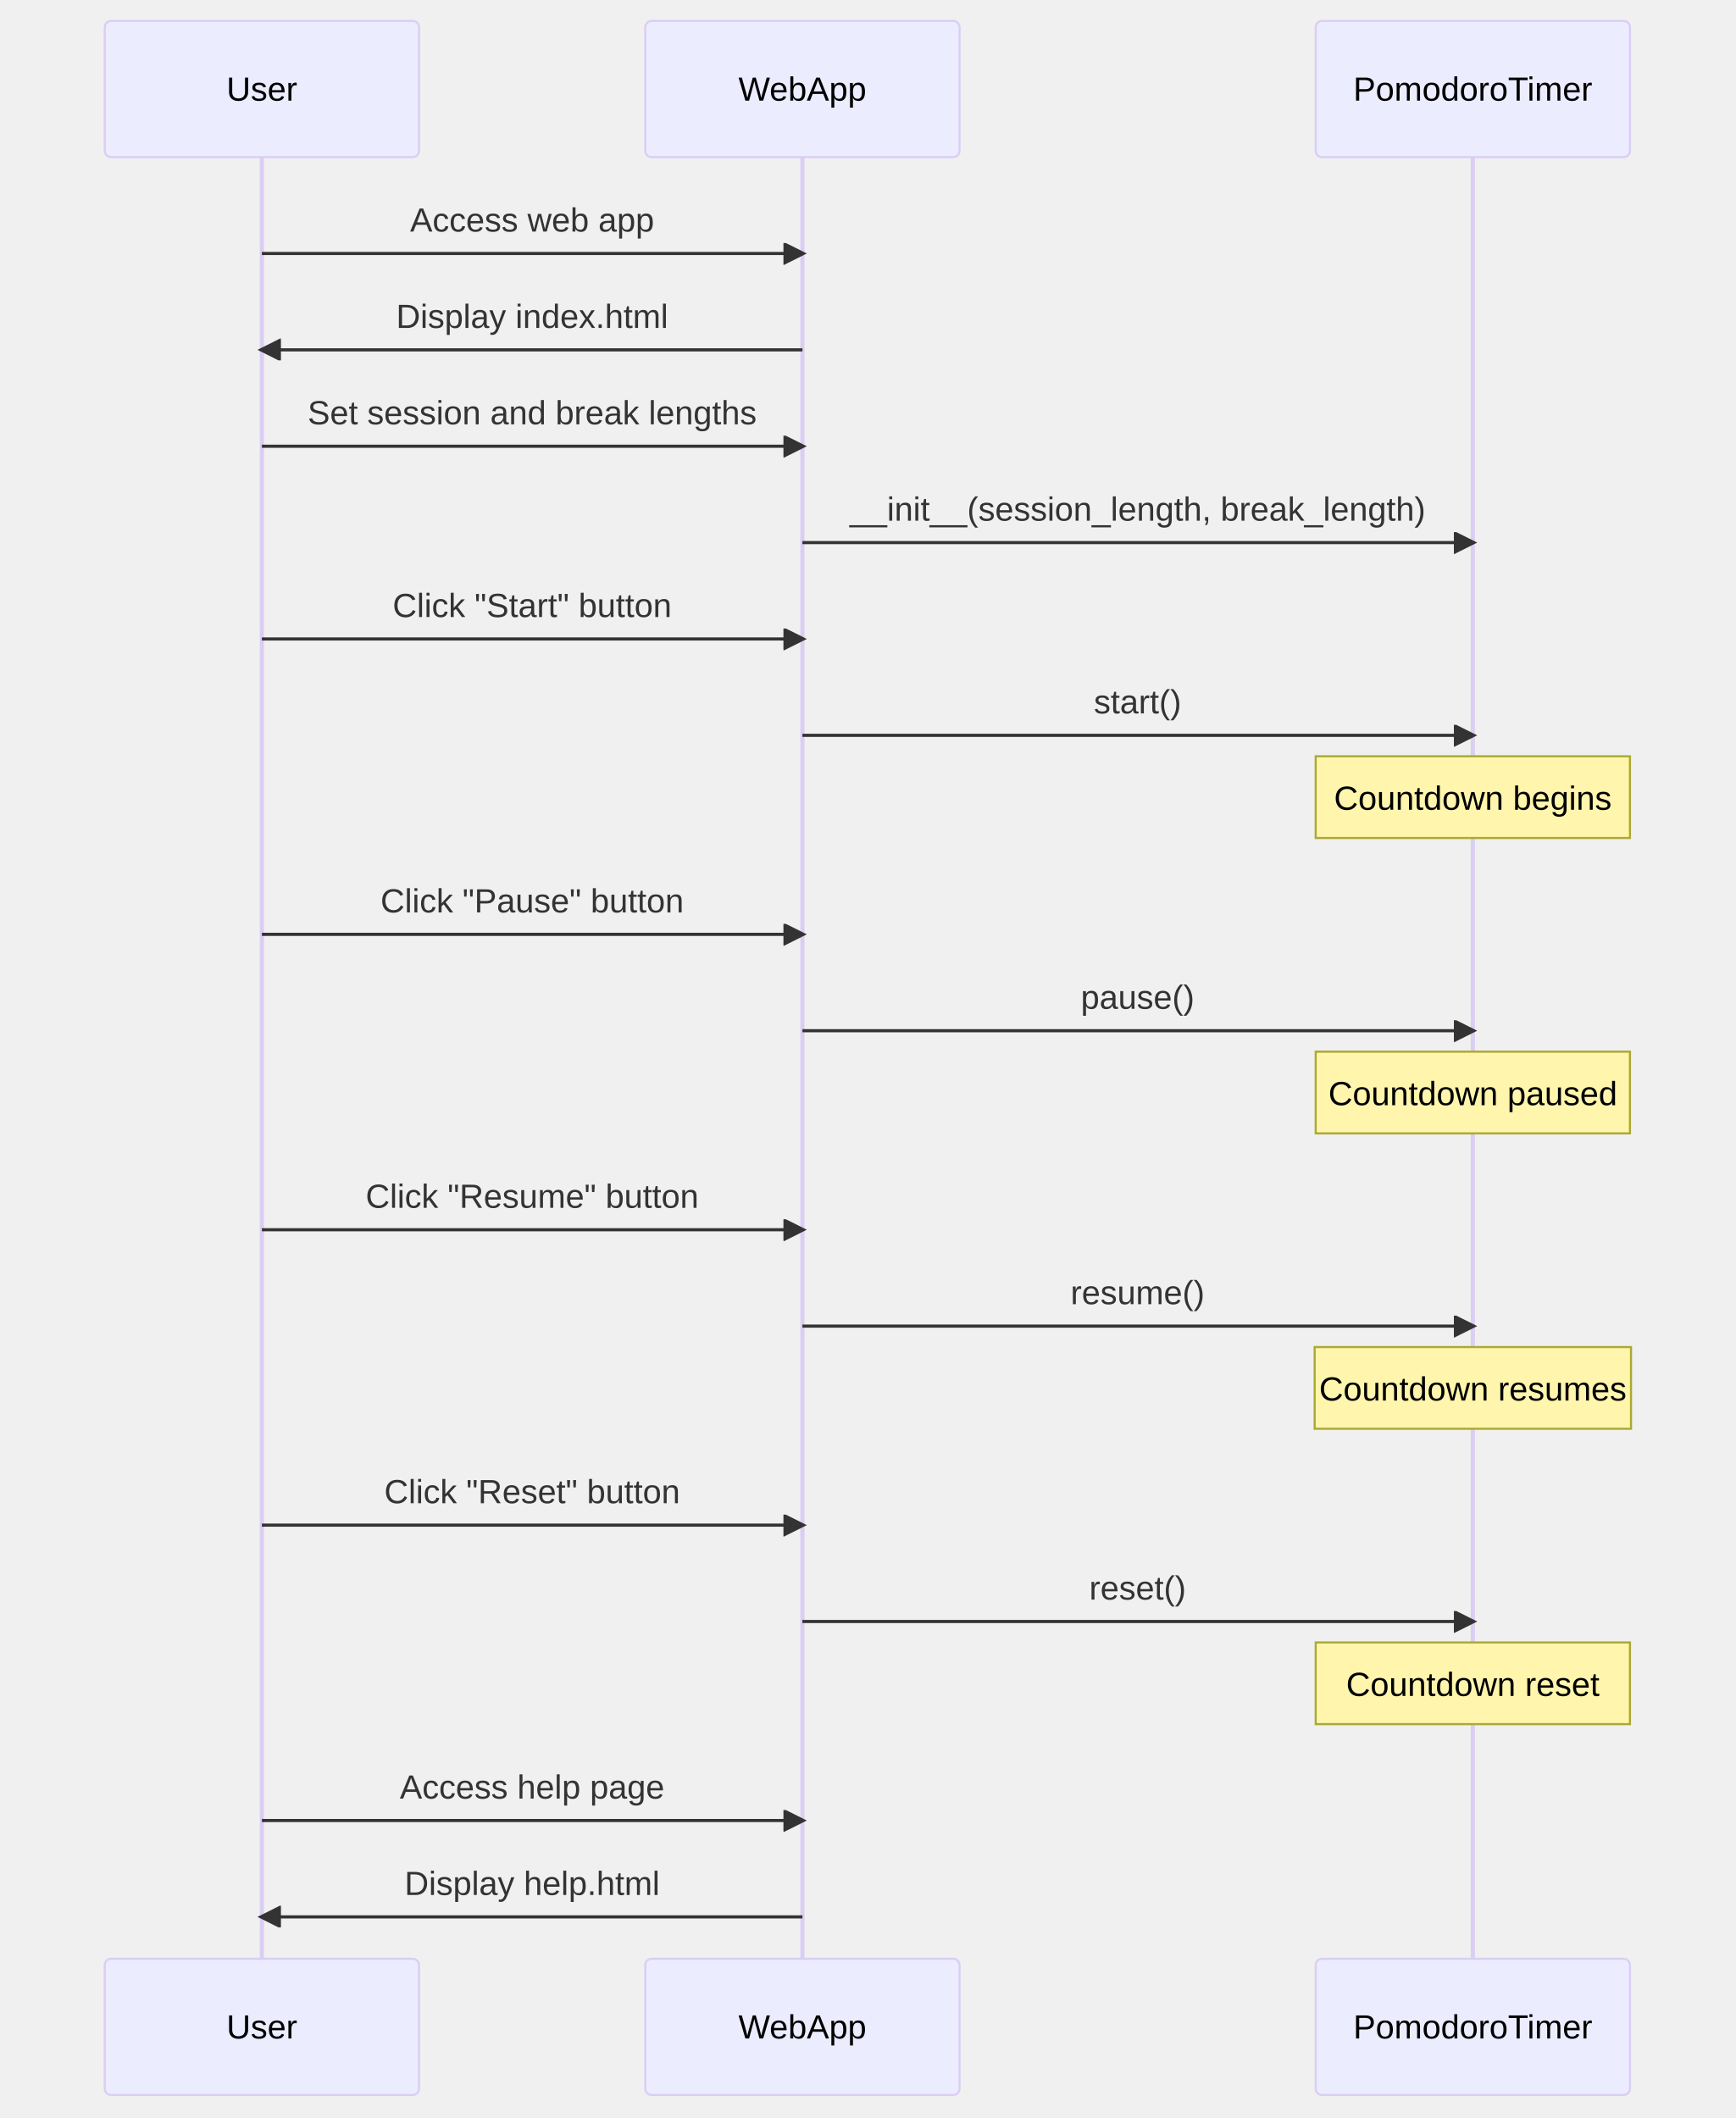
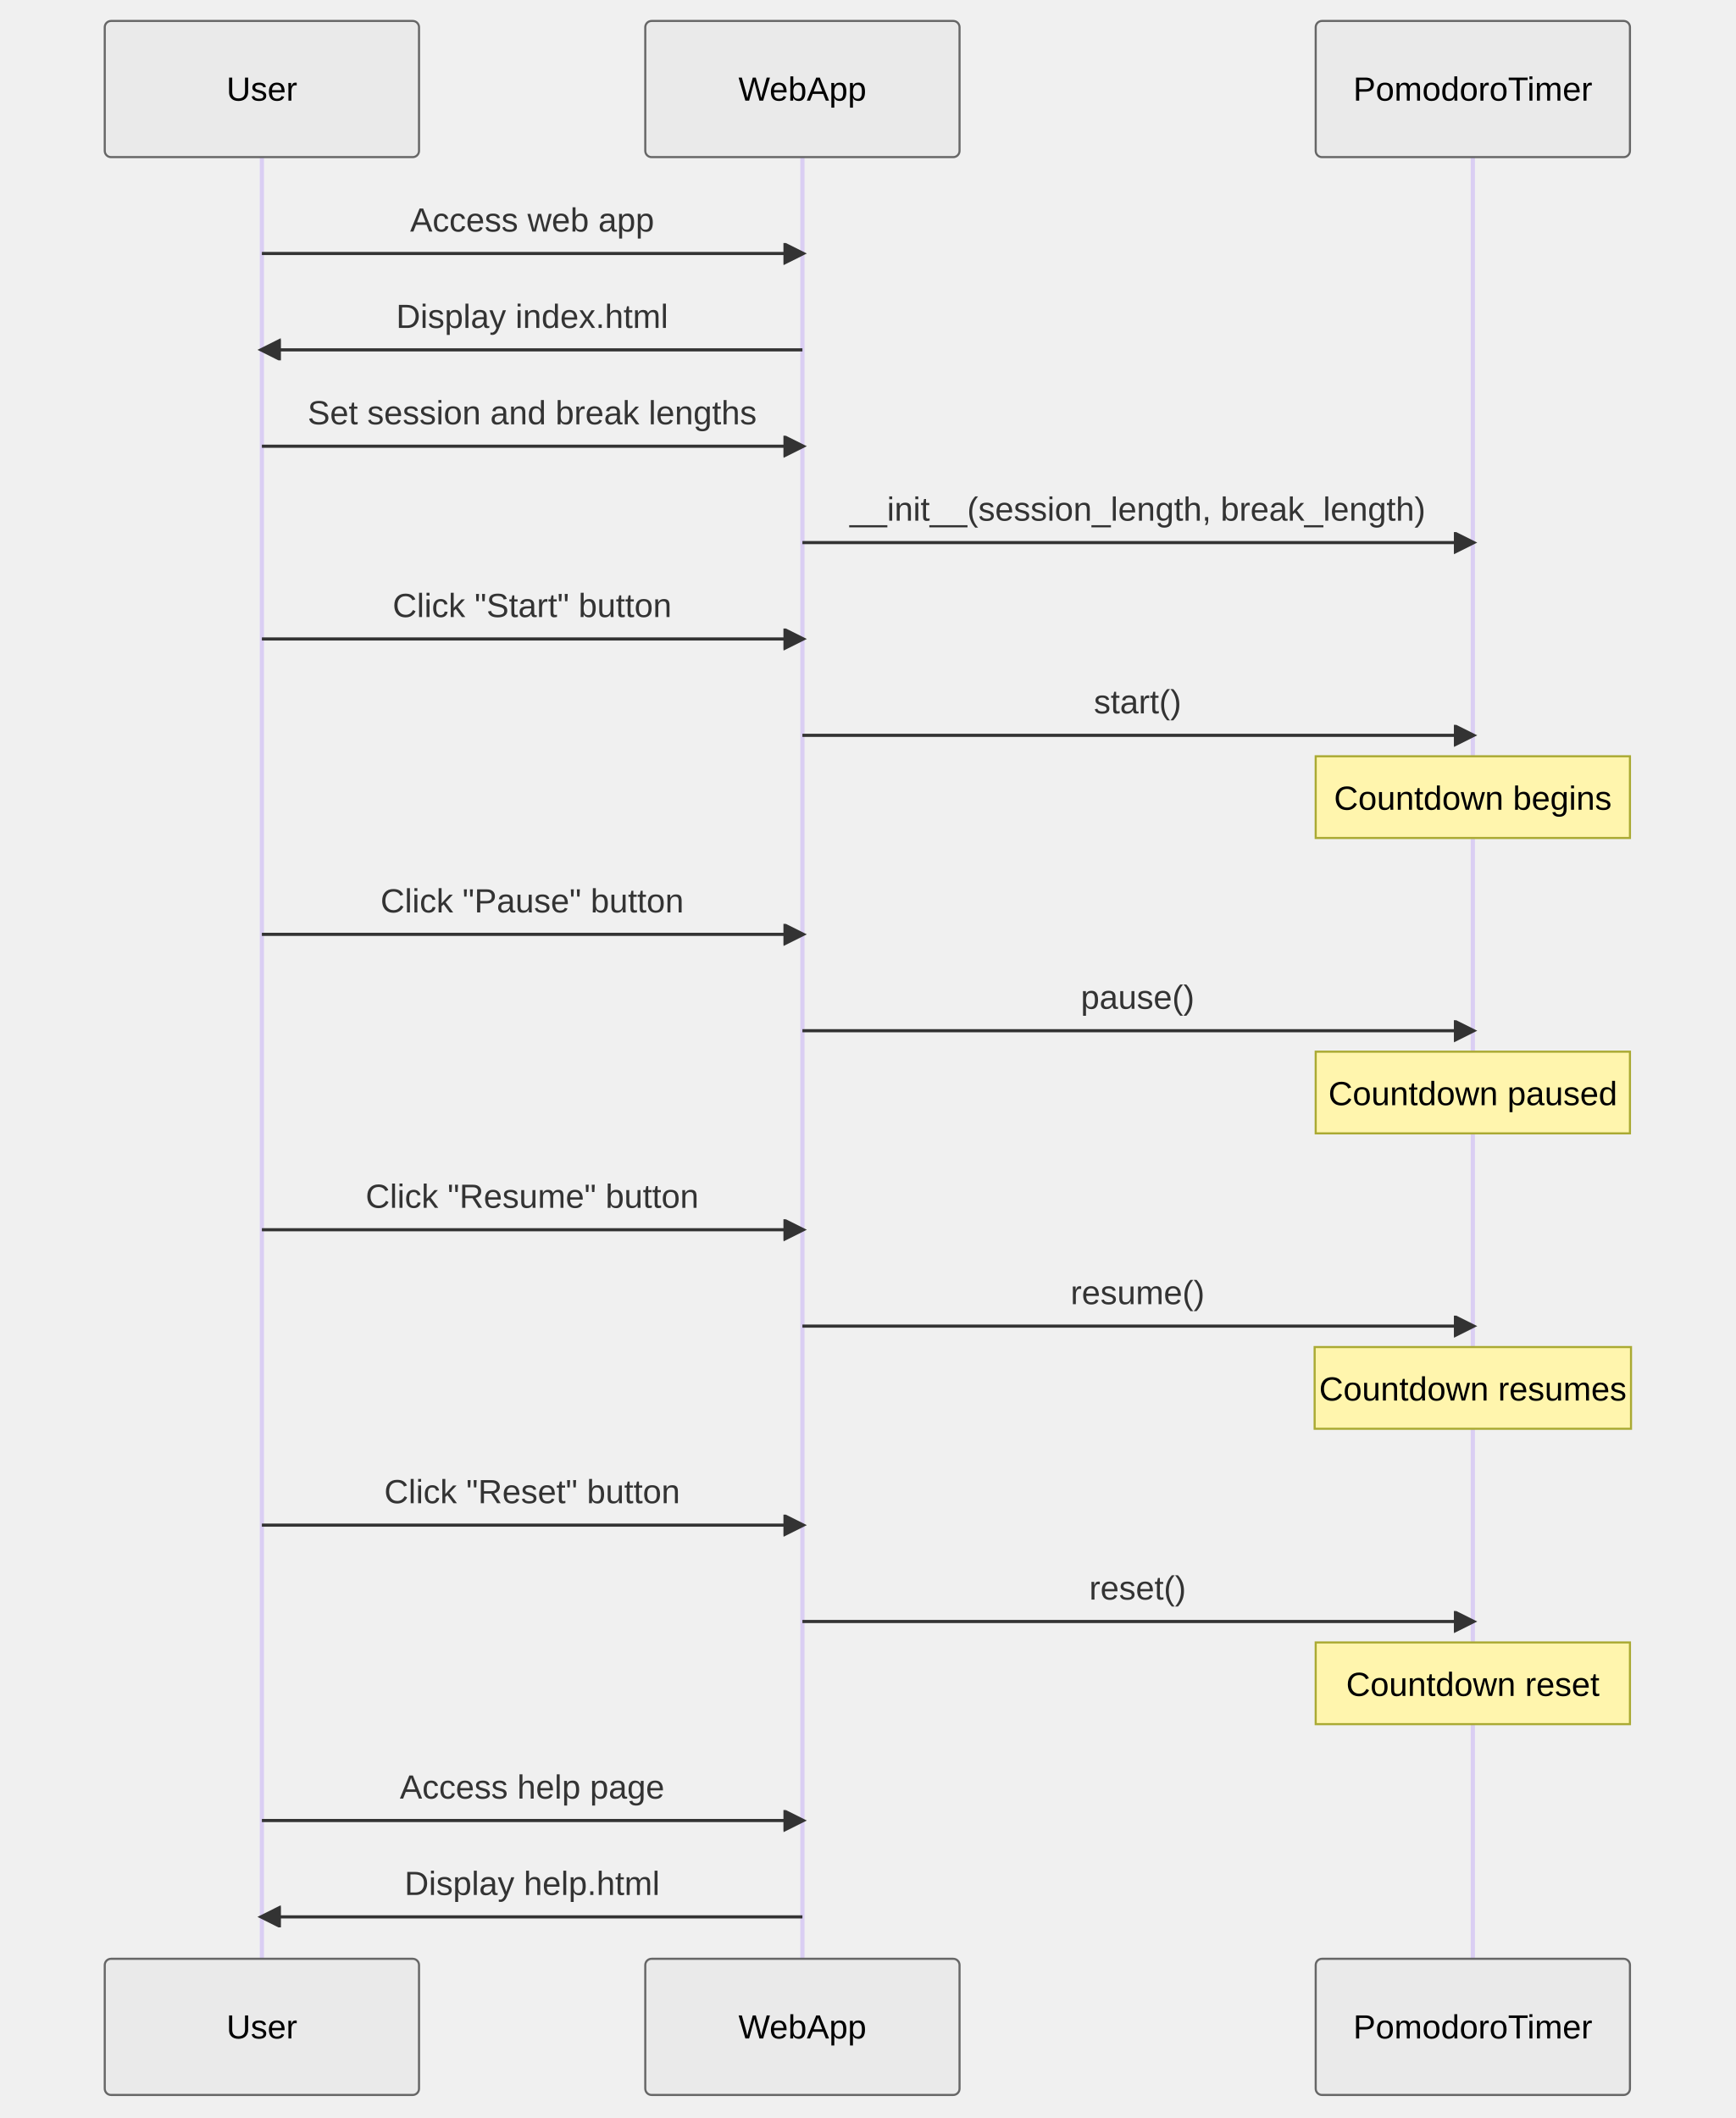
<svg xmlns="http://www.w3.org/2000/svg" aria-roledescription="sequence" role="graphics-document document" viewBox="-50 -10 828.5 1011" style="max-width: 828.5px; background-color: white;" width="100%" id="my-svg">
-   <style>#my-svg{font-family:"trebuchet ms",verdana,arial,sans-serif;font-size:16px;fill:#333;}#my-svg .error-icon{fill:#552222;}#my-svg .error-text{fill:#552222;stroke:#552222;}#my-svg .edge-thickness-normal{stroke-width:2px;}#my-svg .edge-thickness-thick{stroke-width:3.5px;}#my-svg .edge-pattern-solid{stroke-dasharray:0;}#my-svg .edge-pattern-dashed{stroke-dasharray:3;}#my-svg .edge-pattern-dotted{stroke-dasharray:2;}#my-svg .marker{fill:#333333;stroke:#333333;}#my-svg .marker.cross{stroke:#333333;}#my-svg svg{font-family:"trebuchet ms",verdana,arial,sans-serif;font-size:16px;}#my-svg .actor{stroke:hsl(259.626, 59.777%, 87.902%);fill:#ECECFF;}#my-svg text.actor&gt;tspan{fill:black;stroke:none;}#my-svg .actor-line{stroke:grey;}#my-svg .messageLine0{stroke-width:1.5;stroke-dasharray:none;stroke:#333;}#my-svg .messageLine1{stroke-width:1.5;stroke-dasharray:2,2;stroke:#333;}#my-svg #arrowhead path{fill:#333;stroke:#333;}#my-svg .sequenceNumber{fill:white;}#my-svg #sequencenumber{fill:#333;}#my-svg #crosshead path{fill:#333;stroke:#333;}#my-svg .messageText{fill:#333;stroke:none;}#my-svg .labelBox{stroke:hsl(259.626, 59.777%, 87.902%);fill:#ECECFF;}#my-svg .labelText,#my-svg .labelText&gt;tspan{fill:black;stroke:none;}#my-svg .loopText,#my-svg .loopText&gt;tspan{fill:black;stroke:none;}#my-svg .loopLine{stroke-width:2px;stroke-dasharray:2,2;stroke:hsl(259.626, 59.777%, 87.902%);fill:hsl(259.626, 59.777%, 87.902%);}#my-svg .note{stroke:#aaaa33;fill:#fff5ad;}#my-svg .noteText,#my-svg .noteText&gt;tspan{fill:black;stroke:none;}#my-svg .activation0{fill:#f4f4f4;stroke:#666;}#my-svg .activation1{fill:#f4f4f4;stroke:#666;}#my-svg .activation2{fill:#f4f4f4;stroke:#666;}#my-svg .actorPopupMenu{position:absolute;}#my-svg .actorPopupMenuPanel{position:absolute;fill:#ECECFF;box-shadow:0px 8px 16px 0px rgba(0,0,0,0.2);filter:drop-shadow(3px 5px 2px rgb(0 0 0 / 0.4));}#my-svg .actor-man line{stroke:hsl(259.626, 59.777%, 87.902%);fill:#ECECFF;}#my-svg .actor-man circle,#my-svg line{stroke:hsl(259.626, 59.777%, 87.902%);fill:#ECECFF;stroke-width:2px;}#my-svg :root{--mermaid-font-family:"trebuchet ms",verdana,arial,sans-serif;}</style>
+   <style>#my-svg{font-family:"trebuchet ms",verdana,arial,sans-serif;font-size:16px;fill:#333;}#my-svg
+         .error-icon{fill:#552222;}#my-svg .error-text{fill:#552222;stroke:#552222;}#my-svg
+         .edge-thickness-normal{stroke-width:2px;}#my-svg .edge-thickness-thick{stroke-width:3.5px;}#my-svg
+         .edge-pattern-solid{stroke-dasharray:0;}#my-svg .edge-pattern-dashed{stroke-dasharray:3;}#my-svg
+         .edge-pattern-dotted{stroke-dasharray:2;}#my-svg .marker{fill:#333333;stroke:#333333;}#my-svg
+         .marker.cross{stroke:#333333;}#my-svg svg{font-family:"trebuchet
+         ms",verdana,arial,sans-serif;font-size:16px;}#my-svg .actor{stroke:hsl(259.626, 59.777%,
+         87.902%);fill:#ECECFF;}#my-svg text.actor&gt;tspan{fill:black;stroke:none;}#my-svg
+         .actor-line{stroke:grey;}#my-svg .messageLine0{stroke-width:1.5;stroke-dasharray:none;stroke:#333;}#my-svg
+         .messageLine1{stroke-width:1.5;stroke-dasharray:2,2;stroke:#333;}#my-svg #arrowhead
+         path{fill:#333;stroke:#333;}#my-svg .sequenceNumber{fill:white;}#my-svg #sequencenumber{fill:#333;}#my-svg
+         #crosshead path{fill:#333;stroke:#333;}#my-svg .messageText{fill:#333;stroke:none;}#my-svg
+         .labelBox{stroke:hsl(259.626, 59.777%, 87.902%);fill:#ECECFF;}#my-svg .labelText,#my-svg
+         .labelText&gt;tspan{fill:black;stroke:none;}#my-svg .loopText,#my-svg .loopText&gt;tspan{fill:black;stroke:none;}#my-svg
+         .loopLine{stroke-width:2px;stroke-dasharray:2,2;stroke:hsl(259.626, 59.777%,
+         87.902%);fill:hsl(259.626, 59.777%, 87.902%);}#my-svg
+         .note{stroke:#aaaa33;fill:#fff5ad;}#my-svg .noteText,#my-svg .noteText&gt;tspan{fill:black;stroke:none;}#my-svg
+         .activation0{fill:#f4f4f4;stroke:#666;}#my-svg .activation1{fill:#f4f4f4;stroke:#666;}#my-svg
+         .activation2{fill:#f4f4f4;stroke:#666;}#my-svg .actorPopupMenu{position:absolute;}#my-svg
+         .actorPopupMenuPanel{position:absolute;fill:#ECECFF;box-shadow:0px 8px 16px 0px
+         rgba(0,0,0,0.2);filter:drop-shadow(3px 5px 2px rgb(0 0 0 / 0.4));}#my-svg .actor-man
+         line{stroke:hsl(259.626, 59.777%, 87.902%);fill:#ECECFF;}#my-svg .actor-man circle,#my-svg
+         line{stroke:hsl(259.626, 59.777%, 87.902%);fill:#ECECFF;stroke-width:2px;}#my-svg
+         :root{--mermaid-font-family:"trebuchet ms",verdana,arial,sans-serif;}
+     </style>
  <g />
  <defs>
    <symbol height="24" width="24" id="computer">
      <path d="M2 2v13h20v-13h-20zm18 11h-16v-9h16v9zm-10.228 6l.466-1h3.524l.467 1h-4.457zm14.228 3h-24l2-6h2.104l-1.33 4h18.45l-1.297-4h2.073l2 6zm-5-10h-14v-7h14v7z" transform="scale(.5)" />
    </symbol>
  </defs>
  <defs>
    <symbol clip-rule="evenodd" fill-rule="evenodd" id="database">
      <path d="M12.258.001l.256.004.255.005.253.008.251.01.249.012.247.015.246.016.242.019.241.02.239.023.236.024.233.027.231.028.229.031.225.032.223.034.22.036.217.038.214.04.211.041.208.043.205.045.201.046.198.048.194.05.191.051.187.053.183.054.18.056.175.057.172.059.168.06.163.061.16.063.155.064.15.066.074.033.073.033.071.034.07.034.069.035.068.035.067.035.066.035.064.036.064.036.062.036.06.036.06.037.058.037.058.037.055.038.055.038.053.038.052.038.051.039.05.039.048.039.047.039.045.04.044.04.043.04.041.04.04.041.039.041.037.041.036.041.034.041.033.042.032.042.03.042.029.042.027.042.026.043.024.043.023.043.021.043.02.043.018.044.017.043.015.044.013.044.012.044.011.045.009.044.007.045.006.045.004.045.002.045.001.045v17l-.001.045-.002.045-.004.045-.006.045-.007.045-.009.044-.011.045-.012.044-.013.044-.015.044-.017.043-.018.044-.02.043-.021.043-.023.043-.024.043-.026.043-.027.042-.029.042-.03.042-.032.042-.033.042-.034.041-.036.041-.037.041-.039.041-.04.041-.041.04-.043.04-.044.04-.045.04-.047.039-.048.039-.05.039-.051.039-.052.038-.053.038-.055.038-.055.038-.058.037-.058.037-.06.037-.06.036-.062.036-.064.036-.064.036-.066.035-.067.035-.068.035-.069.035-.07.034-.071.034-.073.033-.074.033-.15.066-.155.064-.16.063-.163.061-.168.06-.172.059-.175.057-.18.056-.183.054-.187.053-.191.051-.194.05-.198.048-.201.046-.205.045-.208.043-.211.041-.214.04-.217.038-.22.036-.223.034-.225.032-.229.031-.231.028-.233.027-.236.024-.239.023-.241.02-.242.019-.246.016-.247.015-.249.012-.251.01-.253.008-.255.005-.256.004-.258.001-.258-.001-.256-.004-.255-.005-.253-.008-.251-.01-.249-.012-.247-.015-.245-.016-.243-.019-.241-.02-.238-.023-.236-.024-.234-.027-.231-.028-.228-.031-.226-.032-.223-.034-.22-.036-.217-.038-.214-.04-.211-.041-.208-.043-.204-.045-.201-.046-.198-.048-.195-.05-.19-.051-.187-.053-.184-.054-.179-.056-.176-.057-.172-.059-.167-.06-.164-.061-.159-.063-.155-.064-.151-.066-.074-.033-.072-.033-.072-.034-.07-.034-.069-.035-.068-.035-.067-.035-.066-.035-.064-.036-.063-.036-.062-.036-.061-.036-.06-.037-.058-.037-.057-.037-.056-.038-.055-.038-.053-.038-.052-.038-.051-.039-.049-.039-.049-.039-.046-.039-.046-.04-.044-.04-.043-.04-.041-.04-.04-.041-.039-.041-.037-.041-.036-.041-.034-.041-.033-.042-.032-.042-.03-.042-.029-.042-.027-.042-.026-.043-.024-.043-.023-.043-.021-.043-.02-.043-.018-.044-.017-.043-.015-.044-.013-.044-.012-.044-.011-.045-.009-.044-.007-.045-.006-.045-.004-.045-.002-.045-.001-.045v-17l.001-.045.002-.045.004-.045.006-.045.007-.045.009-.044.011-.045.012-.044.013-.044.015-.044.017-.043.018-.044.02-.043.021-.043.023-.043.024-.043.026-.043.027-.042.029-.042.03-.042.032-.042.033-.042.034-.041.036-.041.037-.041.039-.041.04-.041.041-.04.043-.04.044-.04.046-.04.046-.039.049-.039.049-.039.051-.039.052-.038.053-.038.055-.038.056-.038.057-.037.058-.037.06-.037.061-.036.062-.036.063-.036.064-.036.066-.035.067-.035.068-.035.069-.035.07-.034.072-.034.072-.033.074-.033.151-.066.155-.064.159-.063.164-.061.167-.06.172-.059.176-.057.179-.056.184-.054.187-.053.19-.051.195-.05.198-.048.201-.046.204-.045.208-.043.211-.041.214-.04.217-.038.22-.036.223-.034.226-.032.228-.031.231-.028.234-.027.236-.024.238-.023.241-.02.243-.019.245-.016.247-.015.249-.012.251-.01.253-.008.255-.005.256-.004.258-.001.258.001zm-9.258 20.499v.01l.001.021.003.021.004.022.005.021.006.022.007.022.009.023.01.022.011.023.012.023.013.023.015.023.016.024.017.023.018.024.019.024.021.024.022.025.023.024.024.025.052.049.056.05.061.051.066.051.07.051.075.051.079.052.084.052.088.052.092.052.097.052.102.051.105.052.11.052.114.051.119.051.123.051.127.05.131.05.135.05.139.048.144.049.147.047.152.047.155.047.16.045.163.045.167.043.171.043.176.041.178.041.183.039.187.039.19.037.194.035.197.035.202.033.204.031.209.03.212.029.216.027.219.025.222.024.226.021.23.02.233.018.236.016.24.015.243.012.246.01.249.008.253.005.256.004.259.001.26-.001.257-.004.254-.005.25-.008.247-.011.244-.012.241-.014.237-.016.233-.018.231-.021.226-.021.224-.024.22-.026.216-.027.212-.028.21-.031.205-.031.202-.034.198-.034.194-.036.191-.037.187-.039.183-.04.179-.04.175-.042.172-.043.168-.044.163-.045.16-.046.155-.046.152-.047.148-.048.143-.049.139-.049.136-.05.131-.05.126-.05.123-.051.118-.052.114-.051.11-.052.106-.052.101-.052.096-.052.092-.052.088-.053.083-.051.079-.052.074-.052.07-.051.065-.051.06-.051.056-.05.051-.05.023-.024.023-.025.021-.024.02-.024.019-.024.018-.024.017-.024.015-.023.014-.024.013-.023.012-.023.01-.023.01-.022.008-.022.006-.022.006-.022.004-.022.004-.021.001-.021.001-.021v-4.127l-.077.055-.08.053-.083.054-.085.053-.087.052-.09.052-.093.051-.095.05-.097.05-.1.049-.102.049-.105.048-.106.047-.109.047-.111.046-.114.045-.115.045-.118.044-.12.043-.122.042-.124.042-.126.041-.128.04-.13.04-.132.038-.134.038-.135.037-.138.037-.139.035-.142.035-.143.034-.144.033-.147.032-.148.031-.15.03-.151.03-.153.029-.154.027-.156.027-.158.026-.159.025-.161.024-.162.023-.163.022-.165.021-.166.02-.167.019-.169.018-.169.017-.171.016-.173.015-.173.014-.175.013-.175.012-.177.011-.178.01-.179.008-.179.008-.181.006-.182.005-.182.004-.184.003-.184.002h-.37l-.184-.002-.184-.003-.182-.004-.182-.005-.181-.006-.179-.008-.179-.008-.178-.01-.176-.011-.176-.012-.175-.013-.173-.014-.172-.015-.171-.016-.17-.017-.169-.018-.167-.019-.166-.02-.165-.021-.163-.022-.162-.023-.161-.024-.159-.025-.157-.026-.156-.027-.155-.027-.153-.029-.151-.03-.15-.03-.148-.031-.146-.032-.145-.033-.143-.034-.141-.035-.14-.035-.137-.037-.136-.037-.134-.038-.132-.038-.13-.04-.128-.04-.126-.041-.124-.042-.122-.042-.12-.044-.117-.043-.116-.045-.113-.045-.112-.046-.109-.047-.106-.047-.105-.048-.102-.049-.1-.049-.097-.05-.095-.05-.093-.052-.09-.051-.087-.052-.085-.053-.083-.054-.08-.054-.077-.054v4.127zm0-5.654v.011l.001.021.003.021.004.021.005.022.006.022.007.022.009.022.01.022.011.023.012.023.013.023.015.024.016.023.017.024.018.024.019.024.021.024.022.024.023.025.024.024.052.05.056.05.061.05.066.051.07.051.075.052.079.051.084.052.088.052.092.052.097.052.102.052.105.052.11.051.114.051.119.052.123.05.127.051.131.05.135.049.139.049.144.048.147.048.152.047.155.046.16.045.163.045.167.044.171.042.176.042.178.04.183.04.187.038.19.037.194.036.197.034.202.033.204.032.209.03.212.028.216.027.219.025.222.024.226.022.23.02.233.018.236.016.24.014.243.012.246.01.249.008.253.006.256.003.259.001.26-.001.257-.003.254-.006.25-.008.247-.01.244-.012.241-.015.237-.016.233-.018.231-.02.226-.022.224-.024.22-.025.216-.027.212-.029.21-.03.205-.032.202-.033.198-.035.194-.036.191-.037.187-.039.183-.039.179-.041.175-.042.172-.043.168-.044.163-.045.16-.045.155-.047.152-.047.148-.048.143-.048.139-.05.136-.049.131-.05.126-.051.123-.051.118-.051.114-.052.11-.052.106-.052.101-.052.096-.052.092-.052.088-.052.083-.052.079-.052.074-.051.07-.052.065-.051.06-.05.056-.051.051-.049.023-.025.023-.024.021-.025.02-.024.019-.024.018-.024.017-.024.015-.023.014-.023.013-.024.012-.022.01-.023.01-.023.008-.022.006-.022.006-.022.004-.021.004-.022.001-.021.001-.021v-4.139l-.077.054-.08.054-.083.054-.085.052-.087.053-.09.051-.093.051-.095.051-.097.05-.1.049-.102.049-.105.048-.106.047-.109.047-.111.046-.114.045-.115.044-.118.044-.12.044-.122.042-.124.042-.126.041-.128.04-.13.039-.132.039-.134.038-.135.037-.138.036-.139.036-.142.035-.143.033-.144.033-.147.033-.148.031-.15.03-.151.03-.153.028-.154.028-.156.027-.158.026-.159.025-.161.024-.162.023-.163.022-.165.021-.166.02-.167.019-.169.018-.169.017-.171.016-.173.015-.173.014-.175.013-.175.012-.177.011-.178.009-.179.009-.179.007-.181.007-.182.005-.182.004-.184.003-.184.002h-.37l-.184-.002-.184-.003-.182-.004-.182-.005-.181-.007-.179-.007-.179-.009-.178-.009-.176-.011-.176-.012-.175-.013-.173-.014-.172-.015-.171-.016-.17-.017-.169-.018-.167-.019-.166-.02-.165-.021-.163-.022-.162-.023-.161-.024-.159-.025-.157-.026-.156-.027-.155-.028-.153-.028-.151-.03-.15-.03-.148-.031-.146-.033-.145-.033-.143-.033-.141-.035-.14-.036-.137-.036-.136-.037-.134-.038-.132-.039-.13-.039-.128-.04-.126-.041-.124-.042-.122-.043-.12-.043-.117-.044-.116-.044-.113-.046-.112-.046-.109-.046-.106-.047-.105-.048-.102-.049-.1-.049-.097-.05-.095-.051-.093-.051-.09-.051-.087-.053-.085-.052-.083-.054-.08-.054-.077-.054v4.139zm0-5.666v.011l.001.02.003.022.004.021.005.022.006.021.007.022.009.023.01.022.011.023.012.023.013.023.015.023.016.024.017.024.018.023.019.024.021.025.022.024.023.024.024.025.052.05.056.05.061.05.066.051.07.051.075.052.079.051.084.052.088.052.092.052.097.052.102.052.105.051.11.052.114.051.119.051.123.051.127.05.131.05.135.05.139.049.144.048.147.048.152.047.155.046.16.045.163.045.167.043.171.043.176.042.178.04.183.04.187.038.19.037.194.036.197.034.202.033.204.032.209.03.212.028.216.027.219.025.222.024.226.021.23.02.233.018.236.017.24.014.243.012.246.01.249.008.253.006.256.003.259.001.26-.001.257-.003.254-.006.25-.008.247-.01.244-.013.241-.014.237-.016.233-.018.231-.02.226-.022.224-.024.22-.025.216-.027.212-.029.21-.03.205-.032.202-.033.198-.035.194-.036.191-.037.187-.039.183-.039.179-.041.175-.042.172-.043.168-.044.163-.045.16-.045.155-.047.152-.047.148-.048.143-.049.139-.049.136-.049.131-.051.126-.05.123-.051.118-.052.114-.051.11-.052.106-.052.101-.052.096-.052.092-.052.088-.052.083-.052.079-.052.074-.052.07-.051.065-.051.06-.051.056-.05.051-.049.023-.025.023-.025.021-.024.02-.024.019-.024.018-.024.017-.024.015-.023.014-.024.013-.023.012-.023.01-.022.01-.023.008-.022.006-.022.006-.022.004-.022.004-.021.001-.021.001-.021v-4.153l-.077.054-.08.054-.083.053-.085.053-.087.053-.09.051-.093.051-.095.051-.097.05-.1.049-.102.048-.105.048-.106.048-.109.046-.111.046-.114.046-.115.044-.118.044-.12.043-.122.043-.124.042-.126.041-.128.04-.13.039-.132.039-.134.038-.135.037-.138.036-.139.036-.142.034-.143.034-.144.033-.147.032-.148.032-.15.03-.151.03-.153.028-.154.028-.156.027-.158.026-.159.024-.161.024-.162.023-.163.023-.165.021-.166.02-.167.019-.169.018-.169.017-.171.016-.173.015-.173.014-.175.013-.175.012-.177.01-.178.01-.179.009-.179.007-.181.006-.182.006-.182.004-.184.003-.184.001-.185.001-.185-.001-.184-.001-.184-.003-.182-.004-.182-.006-.181-.006-.179-.007-.179-.009-.178-.01-.176-.01-.176-.012-.175-.013-.173-.014-.172-.015-.171-.016-.17-.017-.169-.018-.167-.019-.166-.02-.165-.021-.163-.023-.162-.023-.161-.024-.159-.024-.157-.026-.156-.027-.155-.028-.153-.028-.151-.03-.15-.03-.148-.032-.146-.032-.145-.033-.143-.034-.141-.034-.14-.036-.137-.036-.136-.037-.134-.038-.132-.039-.13-.039-.128-.041-.126-.041-.124-.041-.122-.043-.12-.043-.117-.044-.116-.044-.113-.046-.112-.046-.109-.046-.106-.048-.105-.048-.102-.048-.1-.05-.097-.049-.095-.051-.093-.051-.09-.052-.087-.052-.085-.053-.083-.053-.08-.054-.077-.054v4.153zm8.74-8.179l-.257.004-.254.005-.25.008-.247.011-.244.012-.241.014-.237.016-.233.018-.231.021-.226.022-.224.023-.22.026-.216.027-.212.028-.21.031-.205.032-.202.033-.198.034-.194.036-.191.038-.187.038-.183.04-.179.041-.175.042-.172.043-.168.043-.163.045-.16.046-.155.046-.152.048-.148.048-.143.048-.139.049-.136.05-.131.05-.126.051-.123.051-.118.051-.114.052-.11.052-.106.052-.101.052-.096.052-.092.052-.088.052-.083.052-.079.052-.074.051-.07.052-.065.051-.06.05-.056.05-.051.05-.023.025-.023.024-.021.024-.02.025-.019.024-.018.024-.017.023-.015.024-.014.023-.013.023-.012.023-.01.023-.01.022-.008.022-.006.023-.006.021-.004.022-.004.021-.001.021-.001.021.001.021.001.021.004.021.004.022.006.021.006.023.008.022.01.022.01.023.012.023.013.023.014.023.015.024.017.023.018.024.019.024.02.025.021.024.023.024.023.025.051.05.056.05.06.05.065.051.07.052.074.051.079.052.083.052.088.052.092.052.096.052.101.052.106.052.11.052.114.052.118.051.123.051.126.051.131.05.136.05.139.049.143.048.148.048.152.048.155.046.16.046.163.045.168.043.172.043.175.042.179.041.183.04.187.038.191.038.194.036.198.034.202.033.205.032.21.031.212.028.216.027.22.026.224.023.226.022.231.021.233.018.237.016.241.014.244.012.247.011.25.008.254.005.257.004.26.001.26-.001.257-.004.254-.005.25-.008.247-.011.244-.012.241-.014.237-.016.233-.018.231-.021.226-.022.224-.023.22-.026.216-.027.212-.028.21-.031.205-.032.202-.033.198-.034.194-.036.191-.038.187-.038.183-.04.179-.041.175-.042.172-.043.168-.043.163-.045.16-.046.155-.046.152-.048.148-.048.143-.048.139-.049.136-.05.131-.05.126-.051.123-.051.118-.051.114-.052.11-.052.106-.052.101-.052.096-.052.092-.052.088-.052.083-.052.079-.052.074-.051.07-.052.065-.051.06-.05.056-.05.051-.05.023-.025.023-.024.021-.024.02-.025.019-.024.018-.024.017-.023.015-.024.014-.023.013-.023.012-.023.01-.023.01-.022.008-.022.006-.023.006-.021.004-.022.004-.021.001-.021.001-.021-.001-.021-.001-.021-.004-.021-.004-.022-.006-.021-.006-.023-.008-.022-.01-.022-.01-.023-.012-.023-.013-.023-.014-.023-.015-.024-.017-.023-.018-.024-.019-.024-.02-.025-.021-.024-.023-.024-.023-.025-.051-.05-.056-.05-.06-.05-.065-.051-.07-.052-.074-.051-.079-.052-.083-.052-.088-.052-.092-.052-.096-.052-.101-.052-.106-.052-.11-.052-.114-.052-.118-.051-.123-.051-.126-.051-.131-.05-.136-.05-.139-.049-.143-.048-.148-.048-.152-.048-.155-.046-.16-.046-.163-.045-.168-.043-.172-.043-.175-.042-.179-.041-.183-.04-.187-.038-.191-.038-.194-.036-.198-.034-.202-.033-.205-.032-.21-.031-.212-.028-.216-.027-.22-.026-.224-.023-.226-.022-.231-.021-.233-.018-.237-.016-.241-.014-.244-.012-.247-.011-.25-.008-.254-.005-.257-.004-.26-.001-.26.001z" transform="scale(.5)" />
    </symbol>
  </defs>
  <defs>
    <symbol height="24" width="24" id="clock">
      <path d="M12 2c5.514 0 10 4.486 10 10s-4.486 10-10 10-10-4.486-10-10 4.486-10 10-10zm0-2c-6.627 0-12 5.373-12 12s5.373 12 12 12 12-5.373 12-12-5.373-12-12-12zm5.848 12.459c.202.038.202.333.001.372-1.907.361-6.045 1.111-6.547 1.111-.719 0-1.301-.582-1.301-1.301 0-.512.77-5.447 1.125-7.445.034-.192.312-.181.343.014l.985 6.238 5.394 1.011z" transform="scale(.5)" />
    </symbol>
  </defs>
  <g>
    <line stroke="#999" stroke-width="0.5px" class="200" y2="945" x2="75" y1="5" x1="75" id="actor0" />
    <g id="root-0">
      <rect class="actor" ry="3" rx="3" height="65" width="150" stroke="#666" fill="#eaeaea" y="0" x="0" />
      <text style="text-anchor: middle; font-size: 16px; font-weight: 400;" class="actor" alignment-baseline="central" dominant-baseline="central" y="32.5" x="75">
        <tspan dy="0" x="75">User</tspan>
      </text>
    </g>
  </g>
  <g>
    <line stroke="#999" stroke-width="0.5px" class="200" y2="945" x2="333" y1="5" x1="333" id="actor1" />
    <g id="root-1">
      <rect class="actor" ry="3" rx="3" height="65" width="150" stroke="#666" fill="#eaeaea" y="0" x="258" />
      <text style="text-anchor: middle; font-size: 16px; font-weight: 400;" class="actor" alignment-baseline="central" dominant-baseline="central" y="32.5" x="333">
        <tspan dy="0" x="333">WebApp</tspan>
      </text>
    </g>
  </g>
  <g>
    <line stroke="#999" stroke-width="0.5px" class="200" y2="945" x2="653" y1="5" x1="653" id="actor2" />
    <g id="root-2">
      <rect class="actor" ry="3" rx="3" height="65" width="150" stroke="#666" fill="#eaeaea" y="0" x="578" />
      <text style="text-anchor: middle; font-size: 16px; font-weight: 400;" class="actor" alignment-baseline="central" dominant-baseline="central" y="32.5" x="653">
        <tspan dy="0" x="653">PomodoroTimer</tspan>
      </text>
    </g>
  </g>
  <defs>
    <marker orient="auto" markerHeight="12" markerWidth="12" markerUnits="userSpaceOnUse" refY="5" refX="9" id="arrowhead">
      <path d="M 0 0 L 10 5 L 0 10 z" />
    </marker>
  </defs>
  <defs>
    <marker refY="5" refX="4" orient="auto" markerHeight="8" markerWidth="15" id="crosshead">
      <path style="stroke-dasharray: 0, 0;" d="M 1,2 L 6,7 M 6,2 L 1,7" stroke-width="1pt" stroke="#000000" fill="none" />
    </marker>
  </defs>
  <defs>
    <marker orient="auto" markerHeight="28" markerWidth="20" refY="7" refX="18" id="filled-head">
      <path d="M 18,7 L9,13 L14,7 L9,1 Z" />
    </marker>
  </defs>
  <defs>
    <marker orient="auto" markerHeight="40" markerWidth="60" refY="15" refX="15" id="sequencenumber">
      <circle r="6" cy="15" cx="15" />
    </marker>
  </defs>
  <g>
    <rect class="note" ry="0" rx="0" height="39" width="150" stroke="#666" fill="#EDF2AE" y="351" x="578" />
    <text style="font-size: 16px; font-weight: 400;" dy="1em" class="noteText" alignment-baseline="middle" dominant-baseline="middle" text-anchor="middle" y="356" x="653">
      <tspan x="653">Countdown begins</tspan>
    </text>
  </g>
  <g>
    <rect class="note" ry="0" rx="0" height="39" width="150" stroke="#666" fill="#EDF2AE" y="492" x="578" />
    <text style="font-size: 16px; font-weight: 400;" dy="1em" class="noteText" alignment-baseline="middle" dominant-baseline="middle" text-anchor="middle" y="497" x="653">
      <tspan x="653">Countdown paused</tspan>
    </text>
  </g>
  <g>
    <rect class="note" ry="0" rx="0" height="39" width="151" stroke="#666" fill="#EDF2AE" y="633" x="577.5" />
    <text style="font-size: 16px; font-weight: 400;" dy="1em" class="noteText" alignment-baseline="middle" dominant-baseline="middle" text-anchor="middle" y="638" x="653">
      <tspan x="653">Countdown resumes</tspan>
    </text>
  </g>
  <g>
    <rect class="note" ry="0" rx="0" height="39" width="150" stroke="#666" fill="#EDF2AE" y="774" x="578" />
    <text style="font-size: 16px; font-weight: 400;" dy="1em" class="noteText" alignment-baseline="middle" dominant-baseline="middle" text-anchor="middle" y="779" x="653">
      <tspan x="653">Countdown reset</tspan>
    </text>
  </g>
-   <text style="font-size: 16px; font-weight: 400;" dy="1em" class="messageText" alignment-baseline="middle" dominant-baseline="middle" text-anchor="middle" y="80" x="204">Access web app</text>
+   <text style="font-size: 16px; font-weight: 400;" dy="1em" class="messageText" alignment-baseline="middle" dominant-baseline="middle" text-anchor="middle" y="80" x="204">Access web app
+     </text>
  <line style="fill: none;" marker-end="url(#arrowhead)" stroke="none" stroke-width="2" class="messageLine0" y2="111" x2="333" y1="111" x1="75" />
-   <text style="font-size: 16px; font-weight: 400;" dy="1em" class="messageText" alignment-baseline="middle" dominant-baseline="middle" text-anchor="middle" y="126" x="204">Display index.html</text>
+   <text style="font-size: 16px; font-weight: 400;" dy="1em" class="messageText" alignment-baseline="middle" dominant-baseline="middle" text-anchor="middle" y="126" x="204">Display index.html
+     </text>
  <line style="fill: none;" marker-end="url(#arrowhead)" stroke="none" stroke-width="2" class="messageLine0" y2="157" x2="75" y1="157" x1="333" />
-   <text style="font-size: 16px; font-weight: 400;" dy="1em" class="messageText" alignment-baseline="middle" dominant-baseline="middle" text-anchor="middle" y="172" x="204">Set session and break lengths</text>
+   <text style="font-size: 16px; font-weight: 400;" dy="1em" class="messageText" alignment-baseline="middle" dominant-baseline="middle" text-anchor="middle" y="172" x="204">Set session and break lengths
+     </text>
  <line style="fill: none;" marker-end="url(#arrowhead)" stroke="none" stroke-width="2" class="messageLine0" y2="203" x2="333" y1="203" x1="75" />
-   <text style="font-size: 16px; font-weight: 400;" dy="1em" class="messageText" alignment-baseline="middle" dominant-baseline="middle" text-anchor="middle" y="218" x="493">__init__(session_length, break_length)</text>
+   <text style="font-size: 16px; font-weight: 400;" dy="1em" class="messageText" alignment-baseline="middle" dominant-baseline="middle" text-anchor="middle" y="218" x="493">__init__(session_length, break_length)
+     </text>
  <line style="fill: none;" marker-end="url(#arrowhead)" stroke="none" stroke-width="2" class="messageLine0" y2="249" x2="653" y1="249" x1="333" />
-   <text style="font-size: 16px; font-weight: 400;" dy="1em" class="messageText" alignment-baseline="middle" dominant-baseline="middle" text-anchor="middle" y="264" x="204">Click "Start" button</text>
+   <text style="font-size: 16px; font-weight: 400;" dy="1em" class="messageText" alignment-baseline="middle" dominant-baseline="middle" text-anchor="middle" y="264" x="204">Click "Start" button
+     </text>
  <line style="fill: none;" marker-end="url(#arrowhead)" stroke="none" stroke-width="2" class="messageLine0" y2="295" x2="333" y1="295" x1="75" />
-   <text style="font-size: 16px; font-weight: 400;" dy="1em" class="messageText" alignment-baseline="middle" dominant-baseline="middle" text-anchor="middle" y="310" x="493">start()</text>
+   <text style="font-size: 16px; font-weight: 400;" dy="1em" class="messageText" alignment-baseline="middle" dominant-baseline="middle" text-anchor="middle" y="310" x="493">start()
+     </text>
  <line style="fill: none;" marker-end="url(#arrowhead)" stroke="none" stroke-width="2" class="messageLine0" y2="341" x2="653" y1="341" x1="333" />
-   <text style="font-size: 16px; font-weight: 400;" dy="1em" class="messageText" alignment-baseline="middle" dominant-baseline="middle" text-anchor="middle" y="405" x="204">Click "Pause" button</text>
+   <text style="font-size: 16px; font-weight: 400;" dy="1em" class="messageText" alignment-baseline="middle" dominant-baseline="middle" text-anchor="middle" y="405" x="204">Click "Pause" button
+     </text>
  <line style="fill: none;" marker-end="url(#arrowhead)" stroke="none" stroke-width="2" class="messageLine0" y2="436" x2="333" y1="436" x1="75" />
-   <text style="font-size: 16px; font-weight: 400;" dy="1em" class="messageText" alignment-baseline="middle" dominant-baseline="middle" text-anchor="middle" y="451" x="493">pause()</text>
+   <text style="font-size: 16px; font-weight: 400;" dy="1em" class="messageText" alignment-baseline="middle" dominant-baseline="middle" text-anchor="middle" y="451" x="493">pause()
+     </text>
  <line style="fill: none;" marker-end="url(#arrowhead)" stroke="none" stroke-width="2" class="messageLine0" y2="482" x2="653" y1="482" x1="333" />
-   <text style="font-size: 16px; font-weight: 400;" dy="1em" class="messageText" alignment-baseline="middle" dominant-baseline="middle" text-anchor="middle" y="546" x="204">Click "Resume" button</text>
+   <text style="font-size: 16px; font-weight: 400;" dy="1em" class="messageText" alignment-baseline="middle" dominant-baseline="middle" text-anchor="middle" y="546" x="204">Click "Resume" button
+     </text>
  <line style="fill: none;" marker-end="url(#arrowhead)" stroke="none" stroke-width="2" class="messageLine0" y2="577" x2="333" y1="577" x1="75" />
-   <text style="font-size: 16px; font-weight: 400;" dy="1em" class="messageText" alignment-baseline="middle" dominant-baseline="middle" text-anchor="middle" y="592" x="493">resume()</text>
+   <text style="font-size: 16px; font-weight: 400;" dy="1em" class="messageText" alignment-baseline="middle" dominant-baseline="middle" text-anchor="middle" y="592" x="493">resume()
+     </text>
  <line style="fill: none;" marker-end="url(#arrowhead)" stroke="none" stroke-width="2" class="messageLine0" y2="623" x2="653" y1="623" x1="333" />
-   <text style="font-size: 16px; font-weight: 400;" dy="1em" class="messageText" alignment-baseline="middle" dominant-baseline="middle" text-anchor="middle" y="687" x="204">Click "Reset" button</text>
+   <text style="font-size: 16px; font-weight: 400;" dy="1em" class="messageText" alignment-baseline="middle" dominant-baseline="middle" text-anchor="middle" y="687" x="204">Click "Reset" button
+     </text>
  <line style="fill: none;" marker-end="url(#arrowhead)" stroke="none" stroke-width="2" class="messageLine0" y2="718" x2="333" y1="718" x1="75" />
-   <text style="font-size: 16px; font-weight: 400;" dy="1em" class="messageText" alignment-baseline="middle" dominant-baseline="middle" text-anchor="middle" y="733" x="493">reset()</text>
+   <text style="font-size: 16px; font-weight: 400;" dy="1em" class="messageText" alignment-baseline="middle" dominant-baseline="middle" text-anchor="middle" y="733" x="493">reset()
+     </text>
  <line style="fill: none;" marker-end="url(#arrowhead)" stroke="none" stroke-width="2" class="messageLine0" y2="764" x2="653" y1="764" x1="333" />
-   <text style="font-size: 16px; font-weight: 400;" dy="1em" class="messageText" alignment-baseline="middle" dominant-baseline="middle" text-anchor="middle" y="828" x="204">Access help page</text>
+   <text style="font-size: 16px; font-weight: 400;" dy="1em" class="messageText" alignment-baseline="middle" dominant-baseline="middle" text-anchor="middle" y="828" x="204">Access help page
+     </text>
  <line style="fill: none;" marker-end="url(#arrowhead)" stroke="none" stroke-width="2" class="messageLine0" y2="859" x2="333" y1="859" x1="75" />
-   <text style="font-size: 16px; font-weight: 400;" dy="1em" class="messageText" alignment-baseline="middle" dominant-baseline="middle" text-anchor="middle" y="874" x="204">Display help.html</text>
+   <text style="font-size: 16px; font-weight: 400;" dy="1em" class="messageText" alignment-baseline="middle" dominant-baseline="middle" text-anchor="middle" y="874" x="204">Display help.html
+     </text>
  <line style="fill: none;" marker-end="url(#arrowhead)" stroke="none" stroke-width="2" class="messageLine0" y2="905" x2="75" y1="905" x1="333" />
  <g>
    <rect class="actor" ry="3" rx="3" height="65" width="150" stroke="#666" fill="#eaeaea" y="925" x="0" />
    <text style="text-anchor: middle; font-size: 16px; font-weight: 400;" class="actor" alignment-baseline="central" dominant-baseline="central" y="957.5" x="75">
      <tspan dy="0" x="75">User</tspan>
    </text>
  </g>
  <g>
    <rect class="actor" ry="3" rx="3" height="65" width="150" stroke="#666" fill="#eaeaea" y="925" x="258" />
    <text style="text-anchor: middle; font-size: 16px; font-weight: 400;" class="actor" alignment-baseline="central" dominant-baseline="central" y="957.5" x="333">
      <tspan dy="0" x="333">WebApp</tspan>
    </text>
  </g>
  <g>
    <rect class="actor" ry="3" rx="3" height="65" width="150" stroke="#666" fill="#eaeaea" y="925" x="578" />
    <text style="text-anchor: middle; font-size: 16px; font-weight: 400;" class="actor" alignment-baseline="central" dominant-baseline="central" y="957.5" x="653">
      <tspan dy="0" x="653">PomodoroTimer</tspan>
    </text>
  </g>
</svg>
